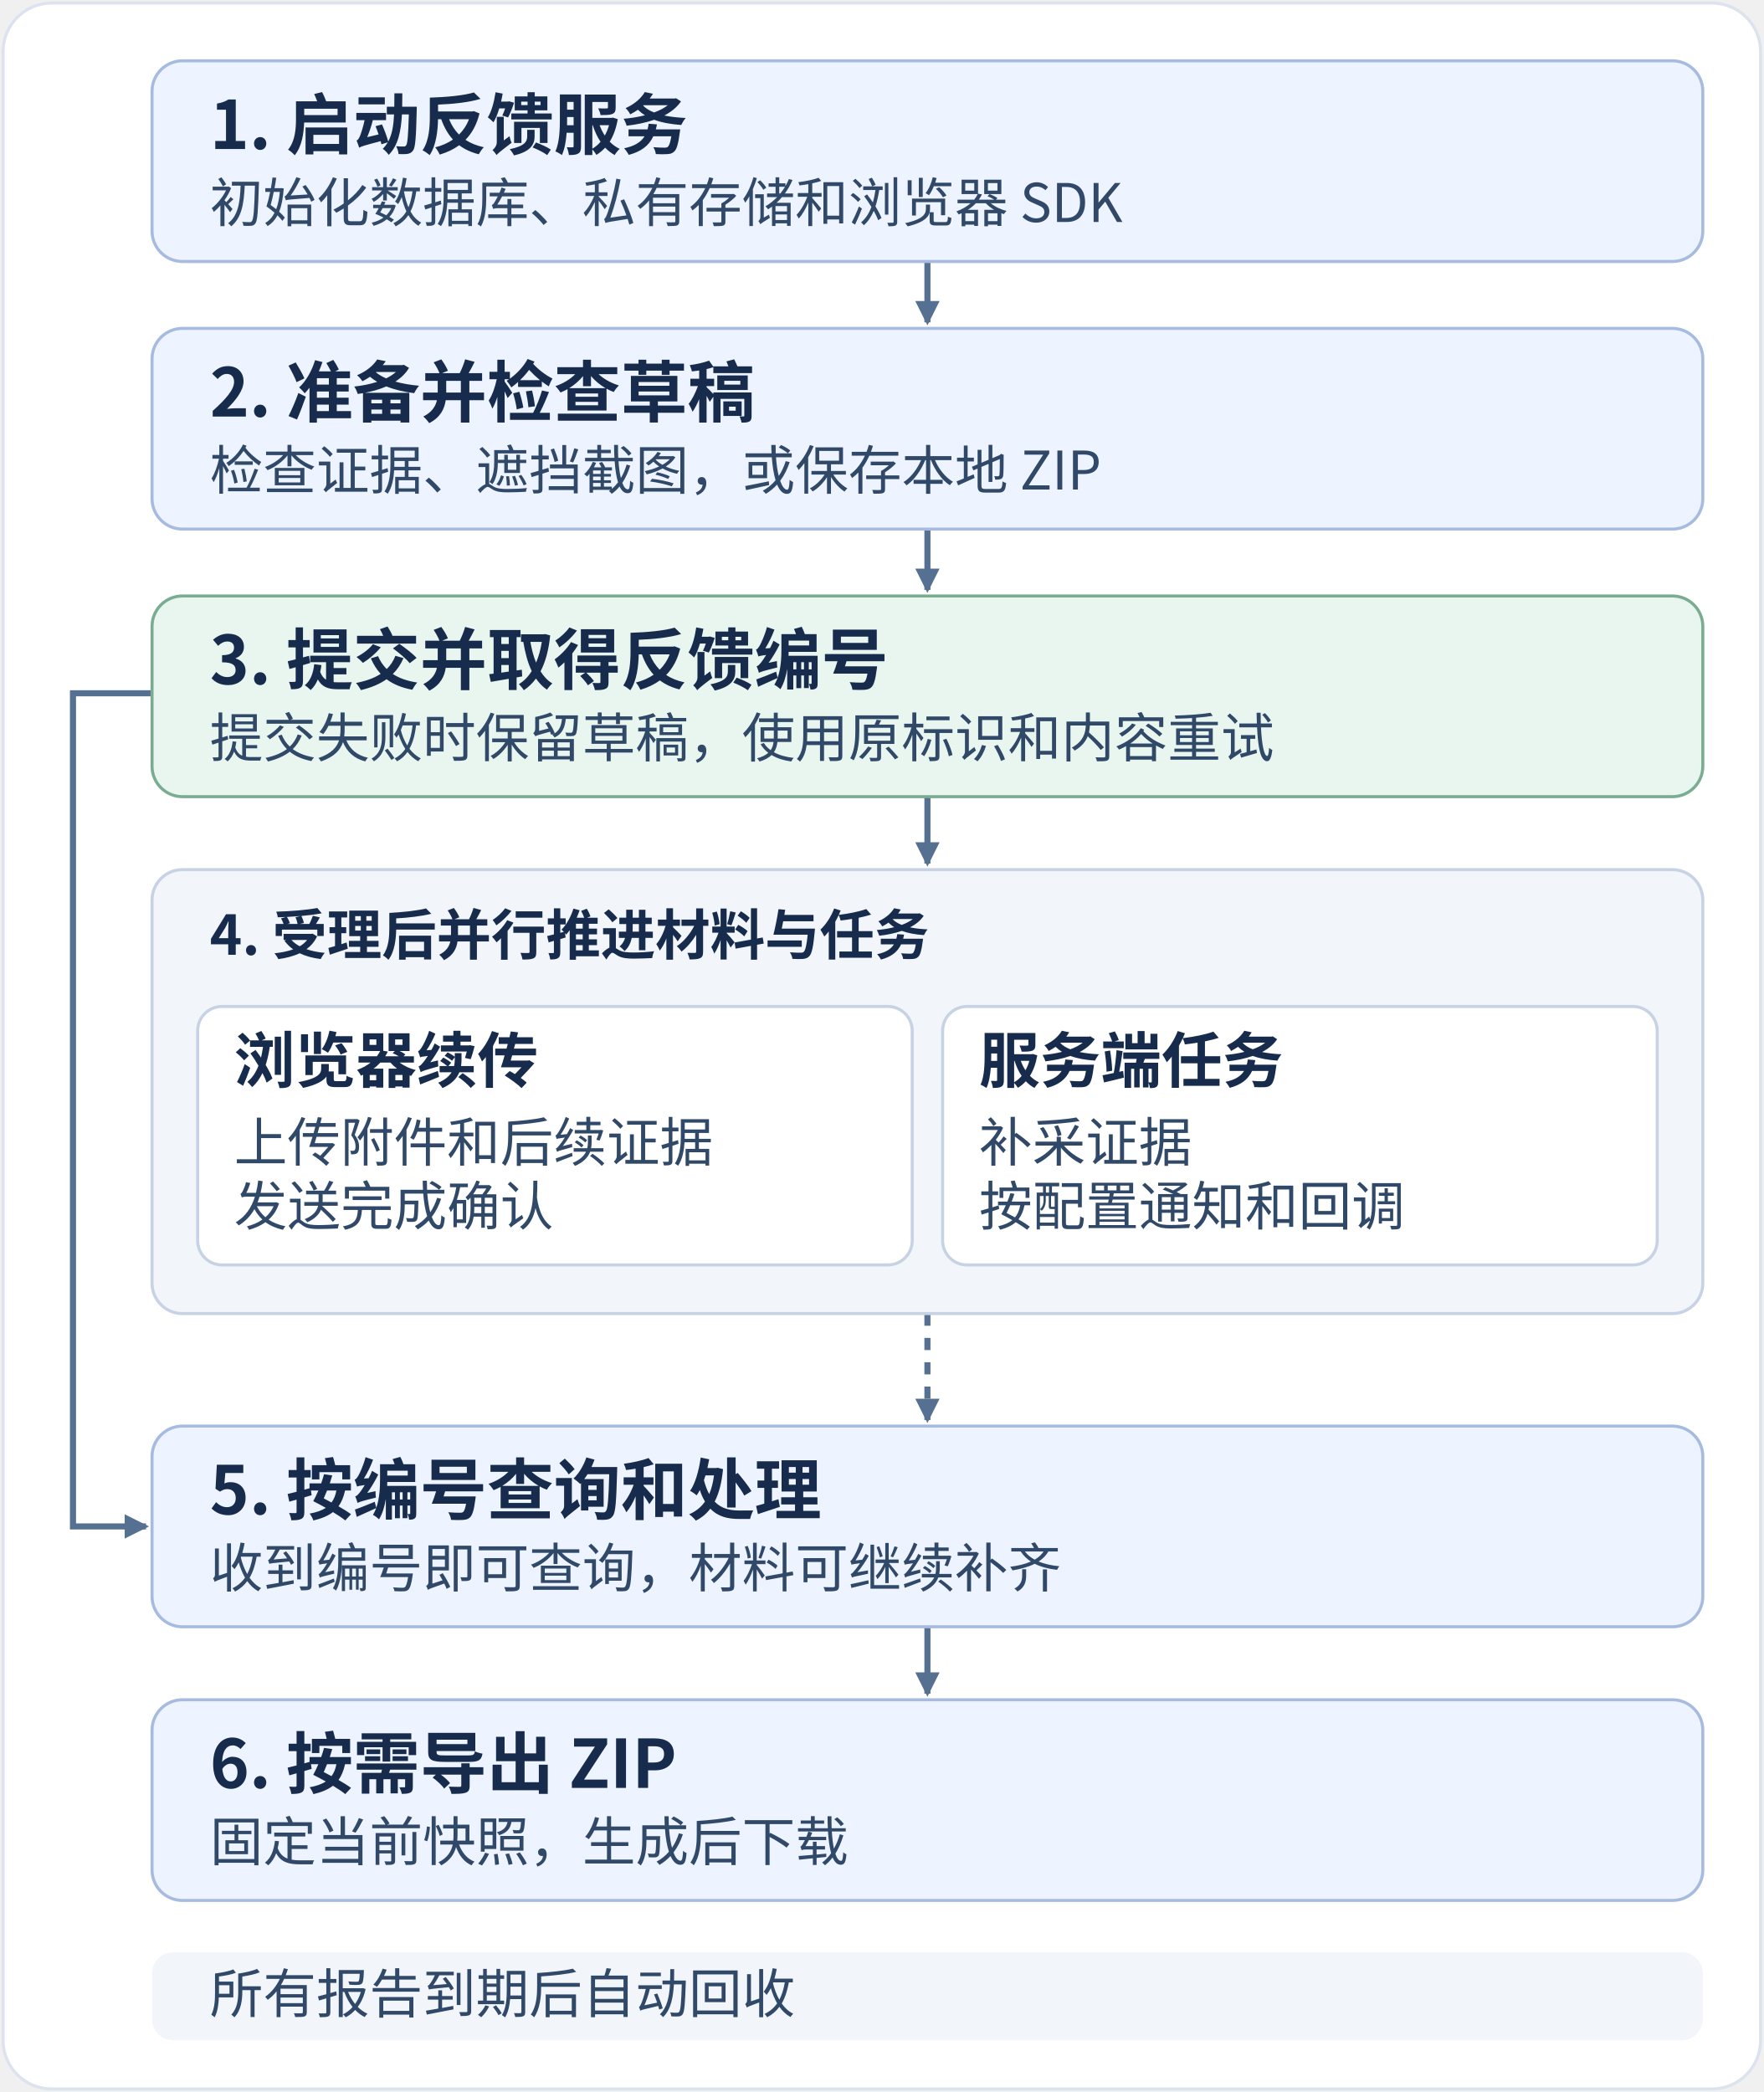
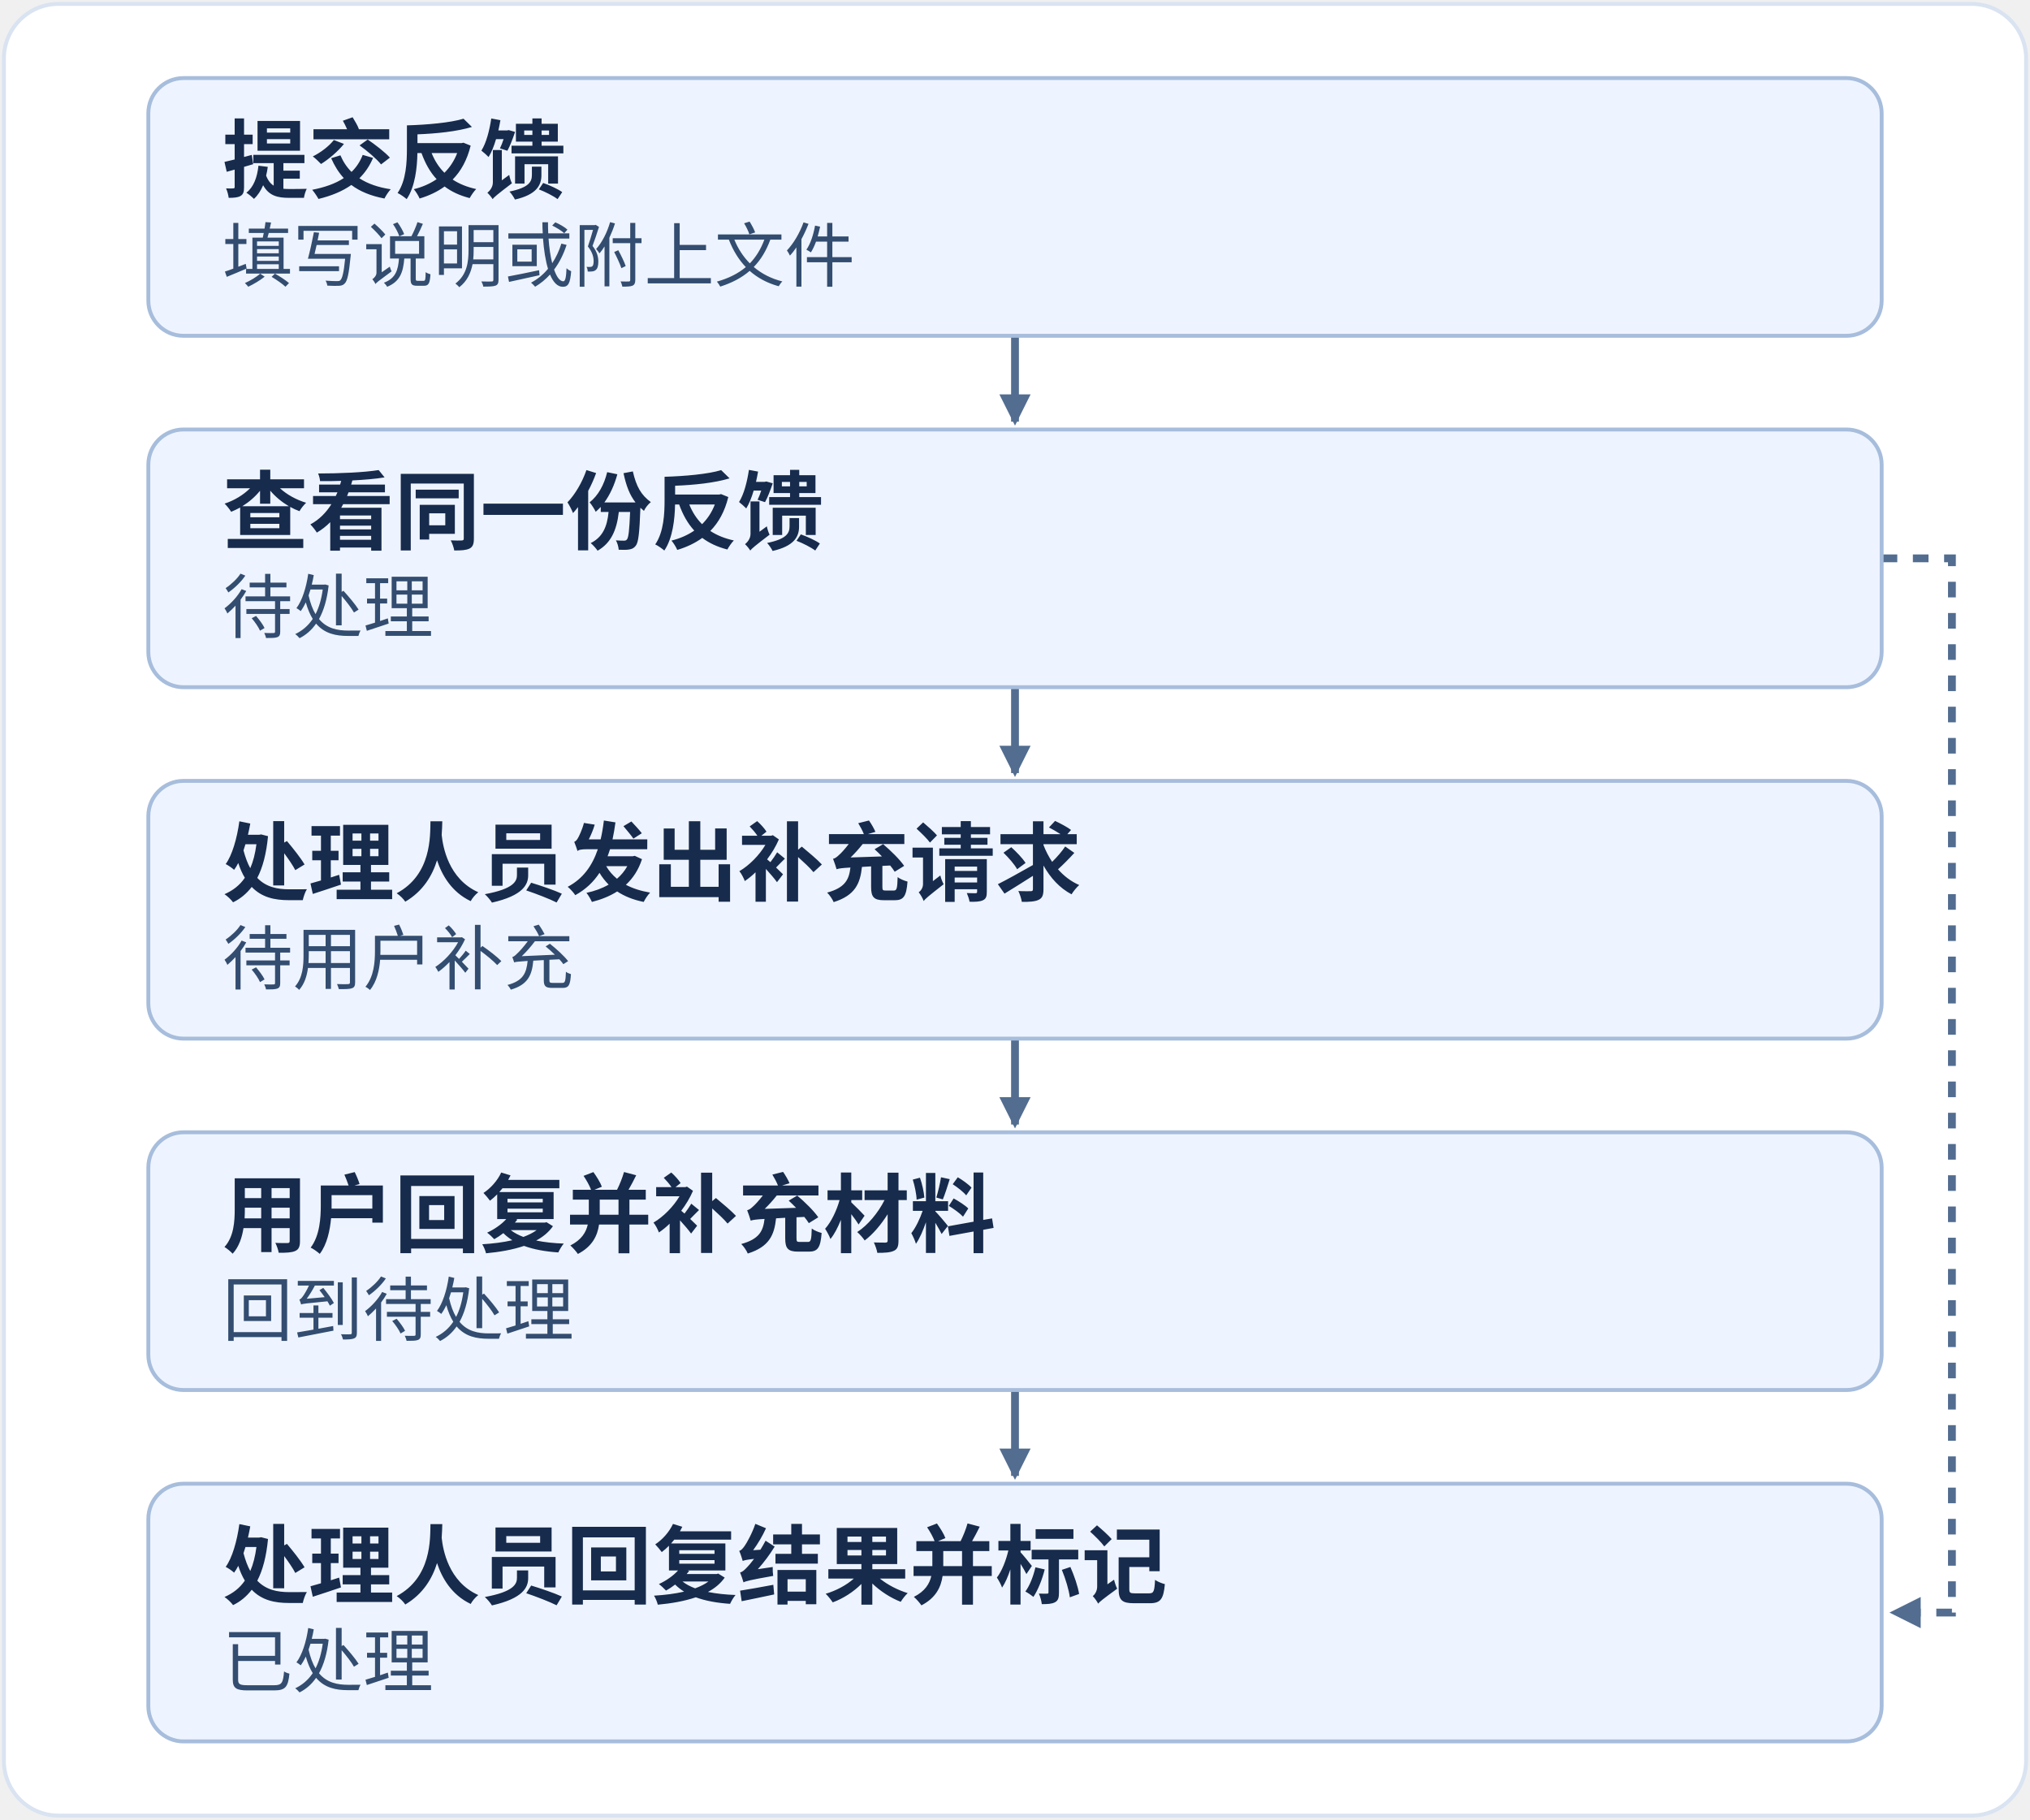
- <svg xmlns="http://www.w3.org/2000/svg" xml:lang="zh-CN" width="580" height="688" viewBox="0 0 580 688" role="img" aria-labelledby="title description">
+ <svg xmlns="http://www.w3.org/2000/svg" width="520" height="466" viewBox="0 0 520 466" role="img" aria-labelledby="title desc">
  <defs>
    <marker id="arrow" markerWidth="8" markerHeight="8" refX="7" refY="4" orient="auto" markerUnits="userSpaceOnUse">
-       <path d="M0 0 L8 4 L0 8 Z" fill="#557091" />
+       <path d="M0 0 L8 4 L0 8 Z" fill="#526d90" />
    </marker>
  </defs>
  <style>
    text { font-family: system-ui, "Noto Sans CJK SC", "Noto Sans CJK JP", sans-serif; fill: #172b4d; }
-     .step rect { fill: #edf3ff; stroke: #a6bbdf; }
-     .accepted rect { fill: #e9f6ef; stroke: #79ac91; }
-     .step-title { font-size: 22px; font-weight: 700; }
-     .parallel-title { font-size: 18px; font-weight: 700; }
-     .lane rect { fill: #ffffff; stroke: #c7d3e4; }
-     .lane-title { font-size: 20px; font-weight: 700; }
-     .note { font-size: 17.5px; fill: #314968; }
-     .arrow { fill: none; stroke: #557091; stroke-width: 2; marker-end: url(#arrow); }
+     .title { font-weight: 700; font-size: 22px; }
+     .note { font-size: 18px; fill: #334d70; }
+     g rect { fill: #eef4ff; stroke: #a7bddc; }
+     .arrows path { fill: none; stroke: #526d90; stroke-width: 2; marker-end: url(#arrow); }
  </style>
-   <rect x="1" y="1" width="578" height="686" rx="16" fill="#ffffff" stroke="#dce3ef" />
+   <rect x="1" y="1" width="518" height="464" rx="14" fill="#ffffff" stroke="#d9e3f1" />
+   <g class="arrows">
+     <path d="M260 86 V108" />
+     <path d="M260 176 V198" />
+     <path d="M260 266 V288" />
+     <path d="M260 356 V378" />
+     <path d="M482 143 H500 V413 H485" stroke-dasharray="4 4" />
+   </g>
  <g>
-     <path class="arrow" d="M305 86 V106" />
-     <path class="arrow" d="M305 174 V194" />
-     <path class="arrow" d="M305 262 V284" />
-     <path class="arrow" d="M50 228 H24 V502 H48" />
-     <path class="arrow" d="M305 432 V467" stroke-dasharray="4 4" />
-     <path class="arrow" d="M305 535 V557" />
-     <g class="step">
-       <rect x="50" y="20" width="510" height="66" rx="10" />
-       <text class="step-title" x="69" y="49">1. 启动反馈服务</text>
-       <text class="note" x="69" y="73">初始化数据库、私有存储和浏览器 SDK</text>
-     </g>
-     <g class="step">
-       <rect x="50" y="108" width="510" height="66" rx="10" />
-       <text class="step-title" x="69" y="137">2. 准备并检查草稿</text>
-       <text class="note" x="69" y="161">检查证据、遮挡截图，或保存本地 ZIP</text>
-     </g>
-     <g class="step accepted">
-       <rect x="50" y="196" width="510" height="66" rx="10" />
-       <text class="step-title" x="69" y="225">3. 提交并取得反馈编号</text>
-       <text class="note" x="69" y="249">提交失败时保留草稿，使用原标识和内容重试</text>
-     </g>
-     <g class="step">
-       <rect x="50" y="469" width="510" height="66" rx="10" />
-       <text class="step-title" x="69" y="498">5. 按编号查询和处理</text>
-       <text class="note" x="69" y="522">收到编号即可查询，材料可继续补齐</text>
-     </g>
-     <g class="step">
-       <rect x="50" y="559" width="510" height="66" rx="10" />
-       <text class="step-title" x="69" y="588">6. 按需导出 ZIP</text>
-       <text class="note" x="69" y="612">固定当前快照，生成后下载</text>
+     <g>
+       <rect x="38" y="20" width="444" height="66" rx="9" />
+       <text x="57" y="49" class="title">提交反馈</text>
+       <text x="57" y="72" class="note">填写说明或附上文件</text>
    </g>
    <g>
-       <rect x="50" y="286" width="510" height="146" rx="10" fill="#f2f5fa" stroke="#c7d3e4" />
-       <text class="parallel-title" x="69" y="314">4. 受理后并行推进材料与任务</text>
-       <g class="lane">
-         <rect x="65" y="331" width="235" height="85" rx="8" />
-         <text class="lane-title" x="77" y="356">浏览器续传</text>
-         <text class="note" x="77" y="382">上传附件和后续证据</text>
-         <text class="note" x="77" y="403">发送完成确认</text>
-       </g>
-       <g class="lane">
-         <rect x="310" y="331" width="235" height="85" rx="8" />
-         <text class="lane-title" x="322" y="356">服务端任务</text>
-         <text class="note" x="322" y="382">补采证据</text>
-         <text class="note" x="322" y="403">按配置通知和回调</text>
-       </g>
+       <rect x="38" y="110" width="444" height="66" rx="9" />
+       <text x="57" y="139" class="title">查看同一份反馈</text>
+       <text x="57" y="162" class="note">待处理</text>
    </g>
-     <rect x="50" y="642" width="510" height="29" rx="7" fill="#f2f5fa" />
-     <text class="note" x="69" y="662">所有报告到期后自动回收</text>
+     <g>
+       <rect x="38" y="200" width="444" height="66" rx="9" />
+       <text x="57" y="229" class="title">处理人员发出补充请求</text>
+       <text x="57" y="252" class="note">待用户补充</text>
+     </g>
+     <g>
+       <rect x="38" y="290" width="444" height="66" rx="9" />
+       <text x="57" y="319" class="title">用户回复并补充材料</text>
+       <text x="57" y="342" class="note">回到待处理</text>
+     </g>
+     <g>
+       <rect x="38" y="380" width="444" height="66" rx="9" />
+       <text x="57" y="409" class="title">处理人员回复结果并标记</text>
+       <text x="57" y="432" class="note">已处理</text>
+     </g>
  </g>
</svg>
